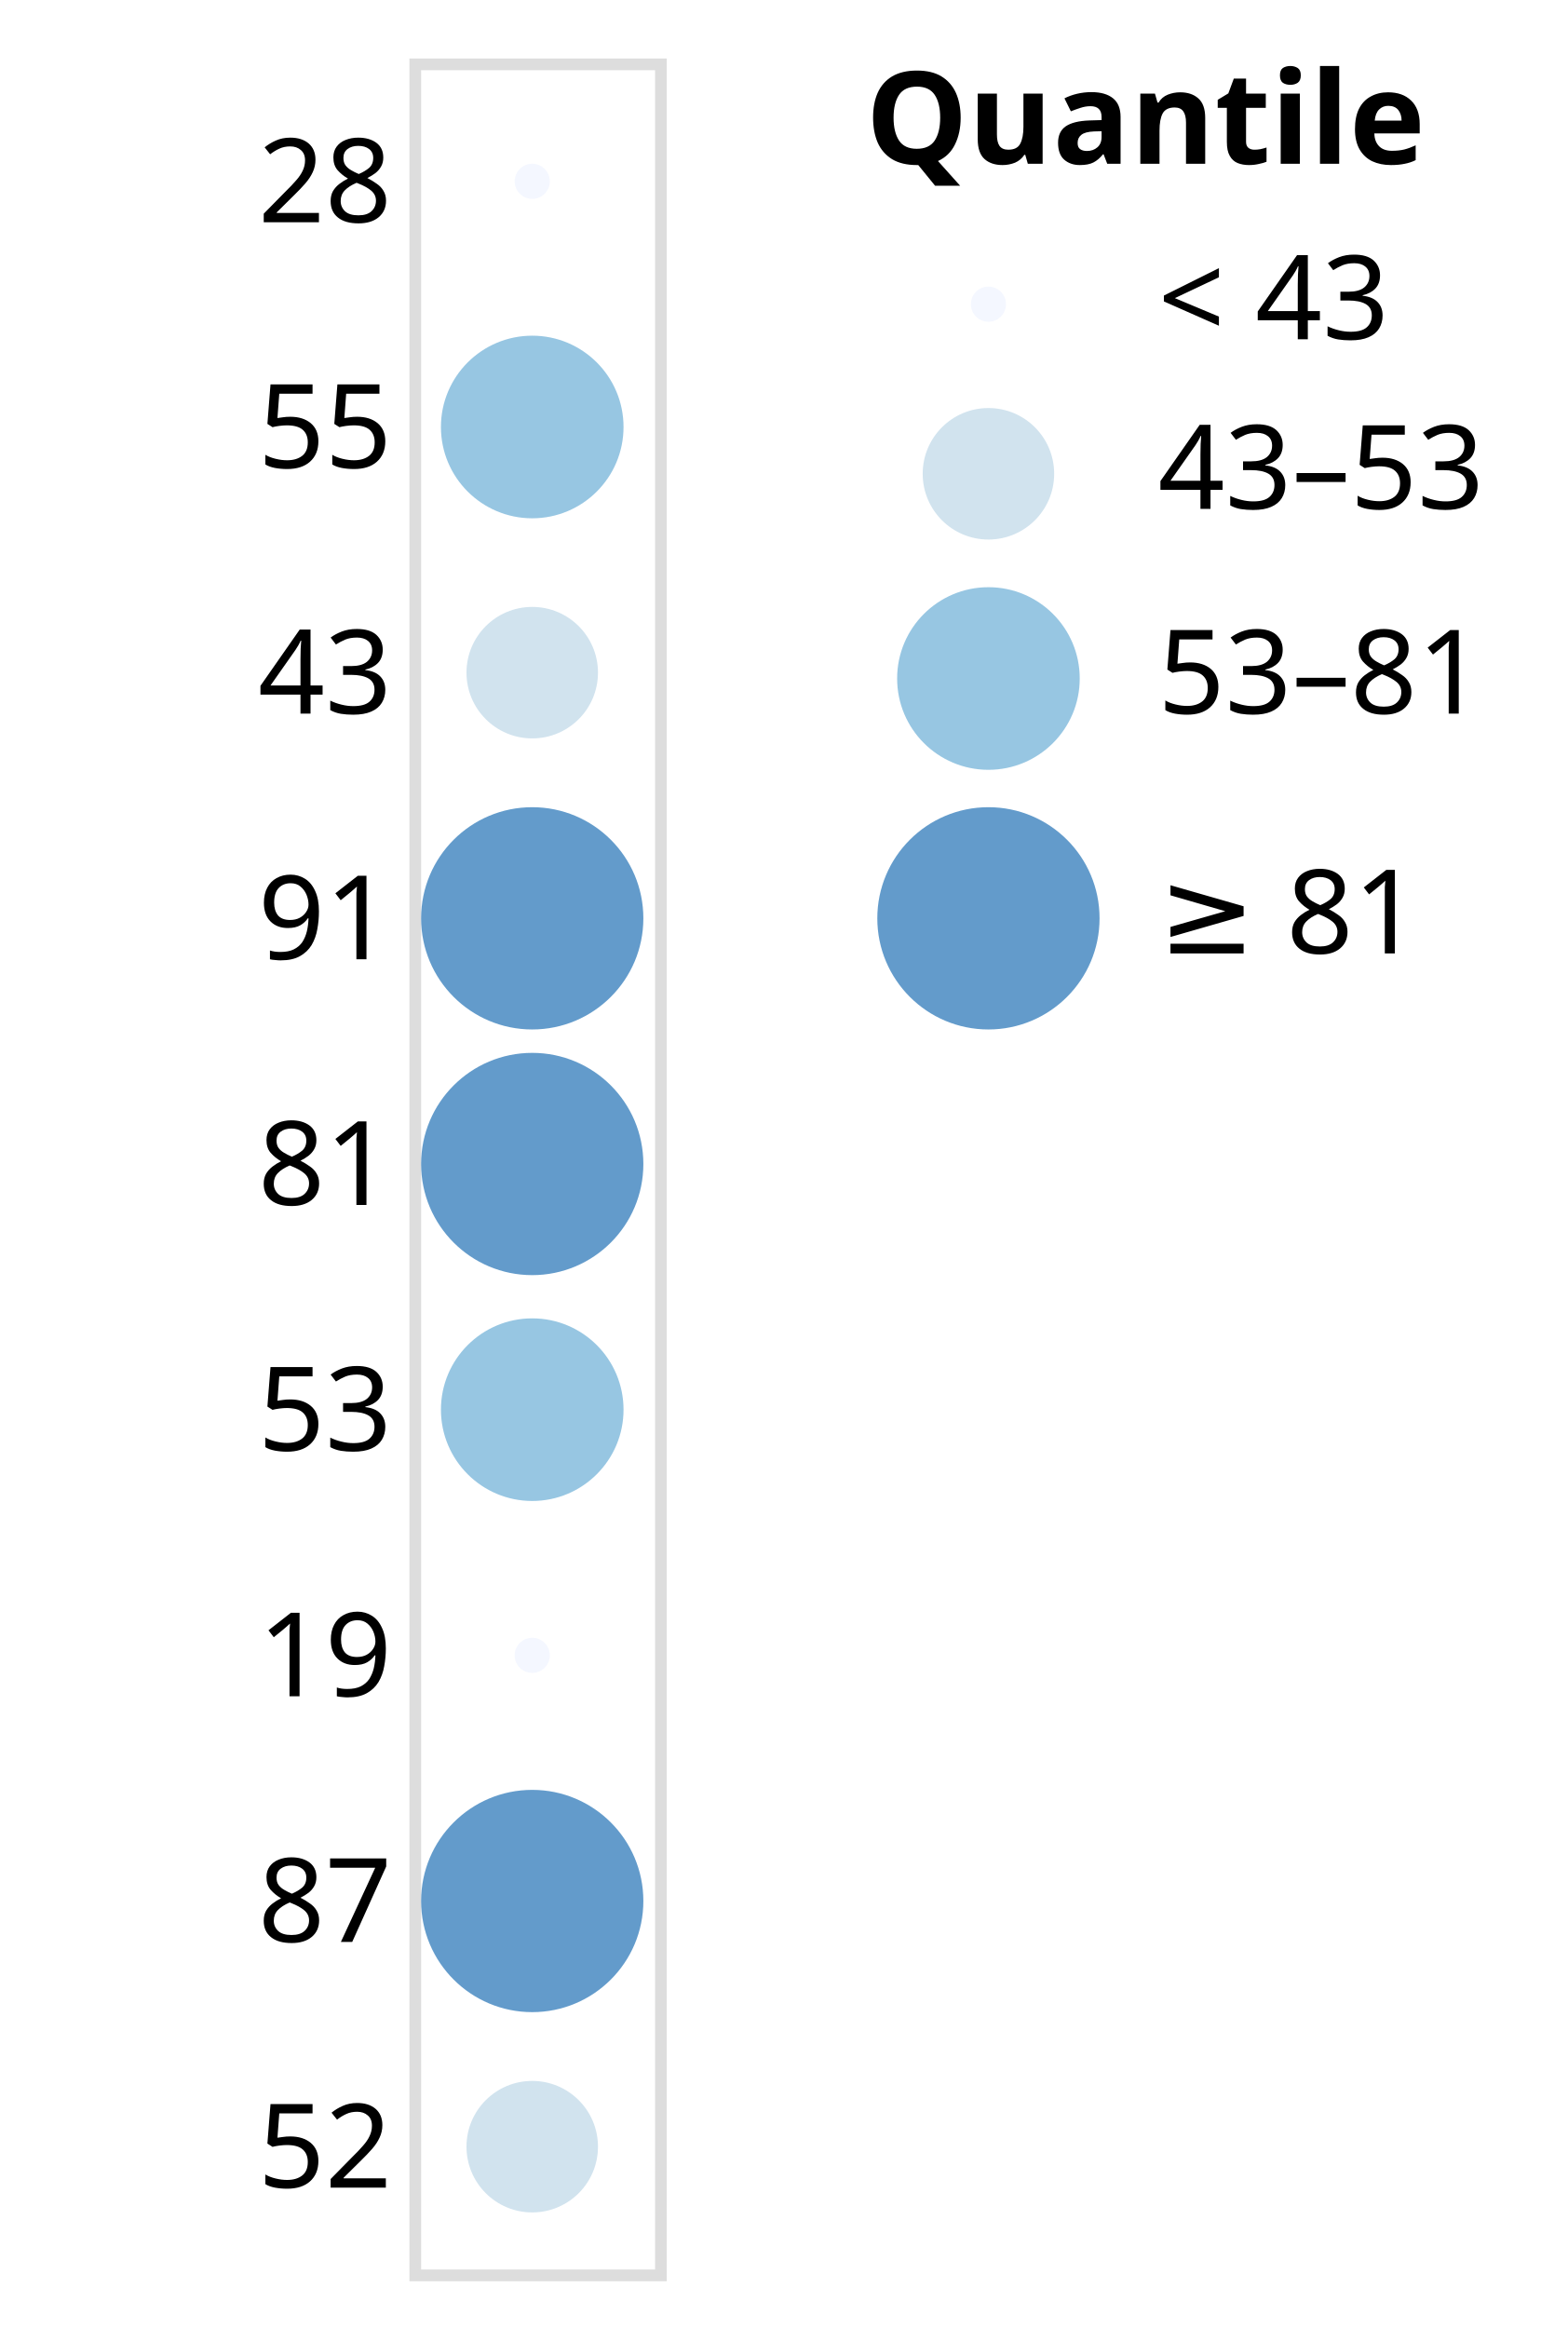
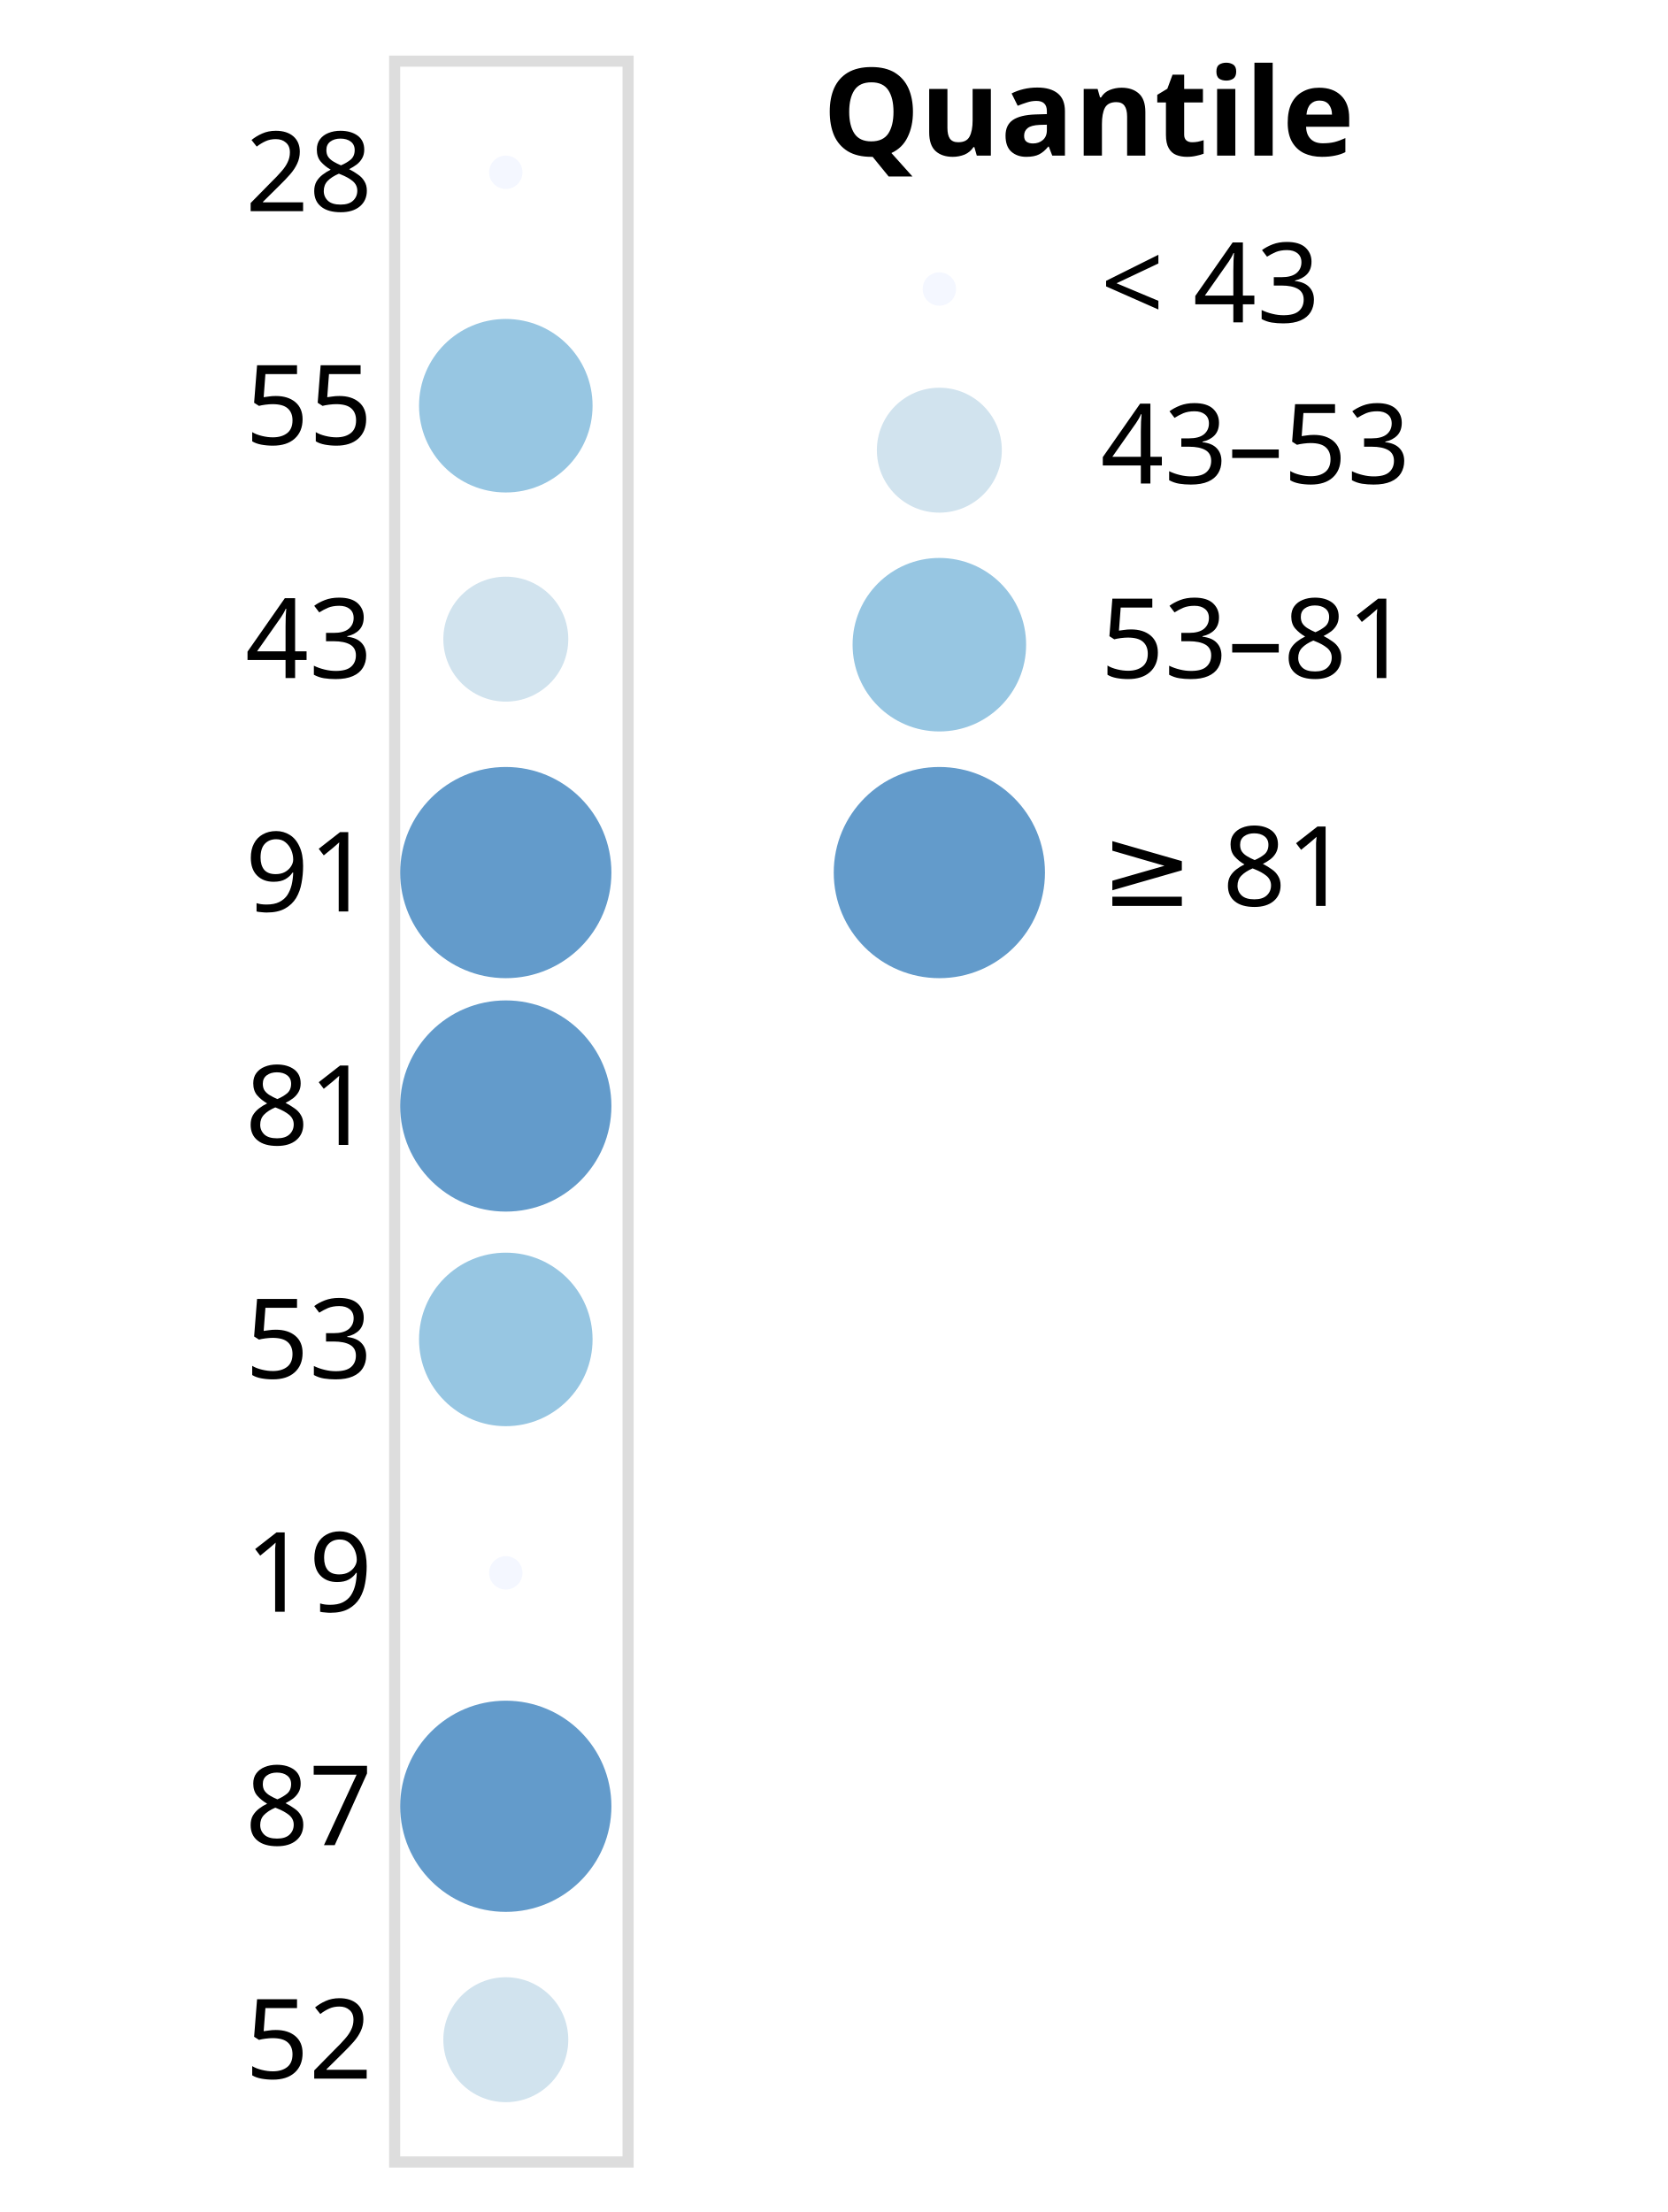
- <svg xmlns="http://www.w3.org/2000/svg" class="marks" width="134" height="199" viewBox="0 0 134 199" version="1.1">
+ <svg xmlns="http://www.w3.org/2000/svg" class="marks" width="150" height="199" viewBox="0 0 150 199" version="1.1">
  <g transform="translate(35,5)">
    <g class="mark-group role-frame root">
      <g transform="translate(0,0)">
        <path class="background" d="M0.5,0.5h21v189h-21Z" style="fill: none; stroke: #ddd;" />
        <g>
          <g class="mark-symbol role-mark marks">
            <path transform="translate(10.5,10.5)" d="M1.5,0A1.5,1.5,0,1,1,-1.5,0A1.5,1.5,0,1,1,1.5,0" style="fill: #eff3ff; stroke-width: 2; opacity: 0.7;" />
            <path transform="translate(10.5,31.5)" d="M7.805,0A7.805,7.805,0,1,1,-7.805,0A7.805,7.805,0,1,1,7.805,0" style="fill: #6baed6; stroke-width: 2; opacity: 0.7;" />
            <path transform="translate(10.5,52.5)" d="M5.62,0A5.62,5.62,0,1,1,-5.62,0A5.62,5.62,0,1,1,5.62,0" style="fill: #bdd7e7; stroke-width: 2; opacity: 0.7;" />
            <path transform="translate(10.5,73.5)" d="M9.5,0A9.5,9.5,0,1,1,-9.5,0A9.5,9.5,0,1,1,9.5,0" style="fill: #2171b5; stroke-width: 2; opacity: 0.7;" />
            <path transform="translate(10.5,94.5)" d="M9.5,0A9.5,9.5,0,1,1,-9.5,0A9.5,9.5,0,1,1,9.5,0" style="fill: #2171b5; stroke-width: 2; opacity: 0.7;" />
            <path transform="translate(10.5,115.5)" d="M7.805,0A7.805,7.805,0,1,1,-7.805,0A7.805,7.805,0,1,1,7.805,0" style="fill: #6baed6; stroke-width: 2; opacity: 0.7;" />
            <path transform="translate(10.5,136.5)" d="M1.5,0A1.5,1.5,0,1,1,-1.5,0A1.5,1.5,0,1,1,1.5,0" style="fill: #eff3ff; stroke-width: 2; opacity: 0.7;" />
            <path transform="translate(10.5,157.5)" d="M9.5,0A9.5,9.5,0,1,1,-9.5,0A9.5,9.5,0,1,1,9.5,0" style="fill: #2171b5; stroke-width: 2; opacity: 0.7;" />
            <path transform="translate(10.5,178.5)" d="M5.62,0A5.62,5.62,0,1,1,-5.62,0A5.62,5.62,0,1,1,5.62,0" style="fill: #bdd7e7; stroke-width: 2; opacity: 0.7;" />
          </g>
          <g class="mark-group role-legend">
            <g transform="translate(39,0)">
-               <path class="background" d="M0,0h55v83h-55Z" style="pointer-events: none; fill: none;" />
+               <path class="background" d="M0,0h71v83h-71Z" style="pointer-events: none; fill: none;" />
              <g>
                <g class="mark-group role-legend-entry">
                  <g transform="translate(0,16)">
                    <path class="background" d="M0,0h0v0h0Z" style="pointer-events: none; fill: none;" />
                    <g>
                      <g class="mark-group role-scope">
                        <g transform="translate(0,0)">
-                           <path class="background" d="M0,0h55v11h-55Z" style="pointer-events: none; fill: none; opacity: 1;" />
+                           <path class="background" d="M0,0h66v11h-66Z" style="pointer-events: none; fill: none; opacity: 1;" />
                          <g>
                            <g class="mark-symbol role-legend-symbol" style="pointer-events: none;">
                              <path transform="translate(10.5,5)" d="M1.5,0A1.5,1.5,0,1,1,-1.5,0A1.5,1.5,0,1,1,1.5,0" style="fill: #eff3ff; stroke-width: 1.5; opacity: 0.7;" />
                            </g>
                            <g class="mark-text role-legend-label" style="pointer-events: none;">
                              <text text-anchor="start" transform="translate(25,8)" style="font-family: sans-serif; font-size: 10px; fill: #000; opacity: 1;">&lt; 43</text>
                            </g>
                          </g>
                        </g>
                        <g transform="translate(0,13)">
-                           <path class="background" d="M0,0h55v12.5h-55Z" style="pointer-events: none; fill: none; opacity: 1;" />
+                           <path class="background" d="M0,0h66v12.5h-66Z" style="pointer-events: none; fill: none; opacity: 1;" />
                          <g>
                            <g class="mark-symbol role-legend-symbol" style="pointer-events: none;">
                              <path transform="translate(10.5,6.5)" d="M5.62,0A5.62,5.62,0,1,1,-5.62,0A5.62,5.62,0,1,1,5.62,0" style="fill: #bdd7e7; stroke-width: 1.5; opacity: 0.7;" />
                            </g>
                            <g class="mark-text role-legend-label" style="pointer-events: none;">
                              <text text-anchor="start" transform="translate(25,9.5)" style="font-family: sans-serif; font-size: 10px; fill: #000; opacity: 1;">43–53</text>
                            </g>
                          </g>
                        </g>
                        <g transform="translate(0,28)">
-                           <path class="background" d="M0,0h55v16.805h-55Z" style="pointer-events: none; fill: none; opacity: 1;" />
+                           <path class="background" d="M0,0h66v16.805h-66Z" style="pointer-events: none; fill: none; opacity: 1;" />
                          <g>
                            <g class="mark-symbol role-legend-symbol" style="pointer-events: none;">
                              <path transform="translate(10.5,9)" d="M7.805,0A7.805,7.805,0,1,1,-7.805,0A7.805,7.805,0,1,1,7.805,0" style="fill: #6baed6; stroke-width: 1.5; opacity: 0.7;" />
                            </g>
                            <g class="mark-text role-legend-label" style="pointer-events: none;">
                              <text text-anchor="start" transform="translate(25,12)" style="font-family: sans-serif; font-size: 10px; fill: #000; opacity: 1;">53–81</text>
                            </g>
                          </g>
                        </g>
                        <g transform="translate(0,47)">
-                           <path class="background" d="M0,0h55v20h-55Z" style="pointer-events: none; fill: none; opacity: 1;" />
+                           <path class="background" d="M0,0h66v20h-66Z" style="pointer-events: none; fill: none; opacity: 1;" />
                          <g>
                            <g class="mark-symbol role-legend-symbol" style="pointer-events: none;">
                              <path transform="translate(10.5,10.5)" d="M9.5,0A9.5,9.5,0,1,1,-9.5,0A9.5,9.5,0,1,1,9.5,0" style="fill: #2171b5; stroke-width: 1.5; opacity: 0.7;" />
                            </g>
                            <g class="mark-text role-legend-label" style="pointer-events: none;">
                              <text text-anchor="start" transform="translate(25,13.5)" style="font-family: sans-serif; font-size: 10px; fill: #000; opacity: 1;">≥ 81</text>
                            </g>
                          </g>
                        </g>
                      </g>
                    </g>
                  </g>
                </g>
                <g class="mark-text role-legend-title" style="pointer-events: none;">
                  <text text-anchor="start" transform="translate(0,9)" style="font-family: sans-serif; font-size: 11px; font-weight: bold; fill: #000; opacity: 1;">Quantile</text>
                </g>
              </g>
            </g>
          </g>
          <g class="mark-group role-axis">
            <g transform="translate(0.5,0.5)">
              <path class="background" d="M0,0h0v0h0Z" style="pointer-events: none; fill: none;" />
              <g>
                <g class="mark-text role-axis-label" style="pointer-events: none;">
                  <text text-anchor="end" transform="translate(-2,13.5)" style="font-family: sans-serif; font-size: 10px; fill: #000; opacity: 1;">28</text>
                  <text text-anchor="end" transform="translate(-2,34.5)" style="font-family: sans-serif; font-size: 10px; fill: #000; opacity: 1;">55</text>
                  <text text-anchor="end" transform="translate(-2,55.5)" style="font-family: sans-serif; font-size: 10px; fill: #000; opacity: 1;">43</text>
                  <text text-anchor="end" transform="translate(-2,76.5)" style="font-family: sans-serif; font-size: 10px; fill: #000; opacity: 1;">91</text>
                  <text text-anchor="end" transform="translate(-2,97.5)" style="font-family: sans-serif; font-size: 10px; fill: #000; opacity: 1;">81</text>
                  <text text-anchor="end" transform="translate(-2,118.5)" style="font-family: sans-serif; font-size: 10px; fill: #000; opacity: 1;">53</text>
                  <text text-anchor="end" transform="translate(-2,139.5)" style="font-family: sans-serif; font-size: 10px; fill: #000; opacity: 1;">19</text>
                  <text text-anchor="end" transform="translate(-2,160.5)" style="font-family: sans-serif; font-size: 10px; fill: #000; opacity: 1;">87</text>
                  <text text-anchor="end" transform="translate(-2,181.5)" style="font-family: sans-serif; font-size: 10px; fill: #000; opacity: 1;">52</text>
                </g>
              </g>
            </g>
          </g>
        </g>
      </g>
    </g>
  </g>
</svg>
